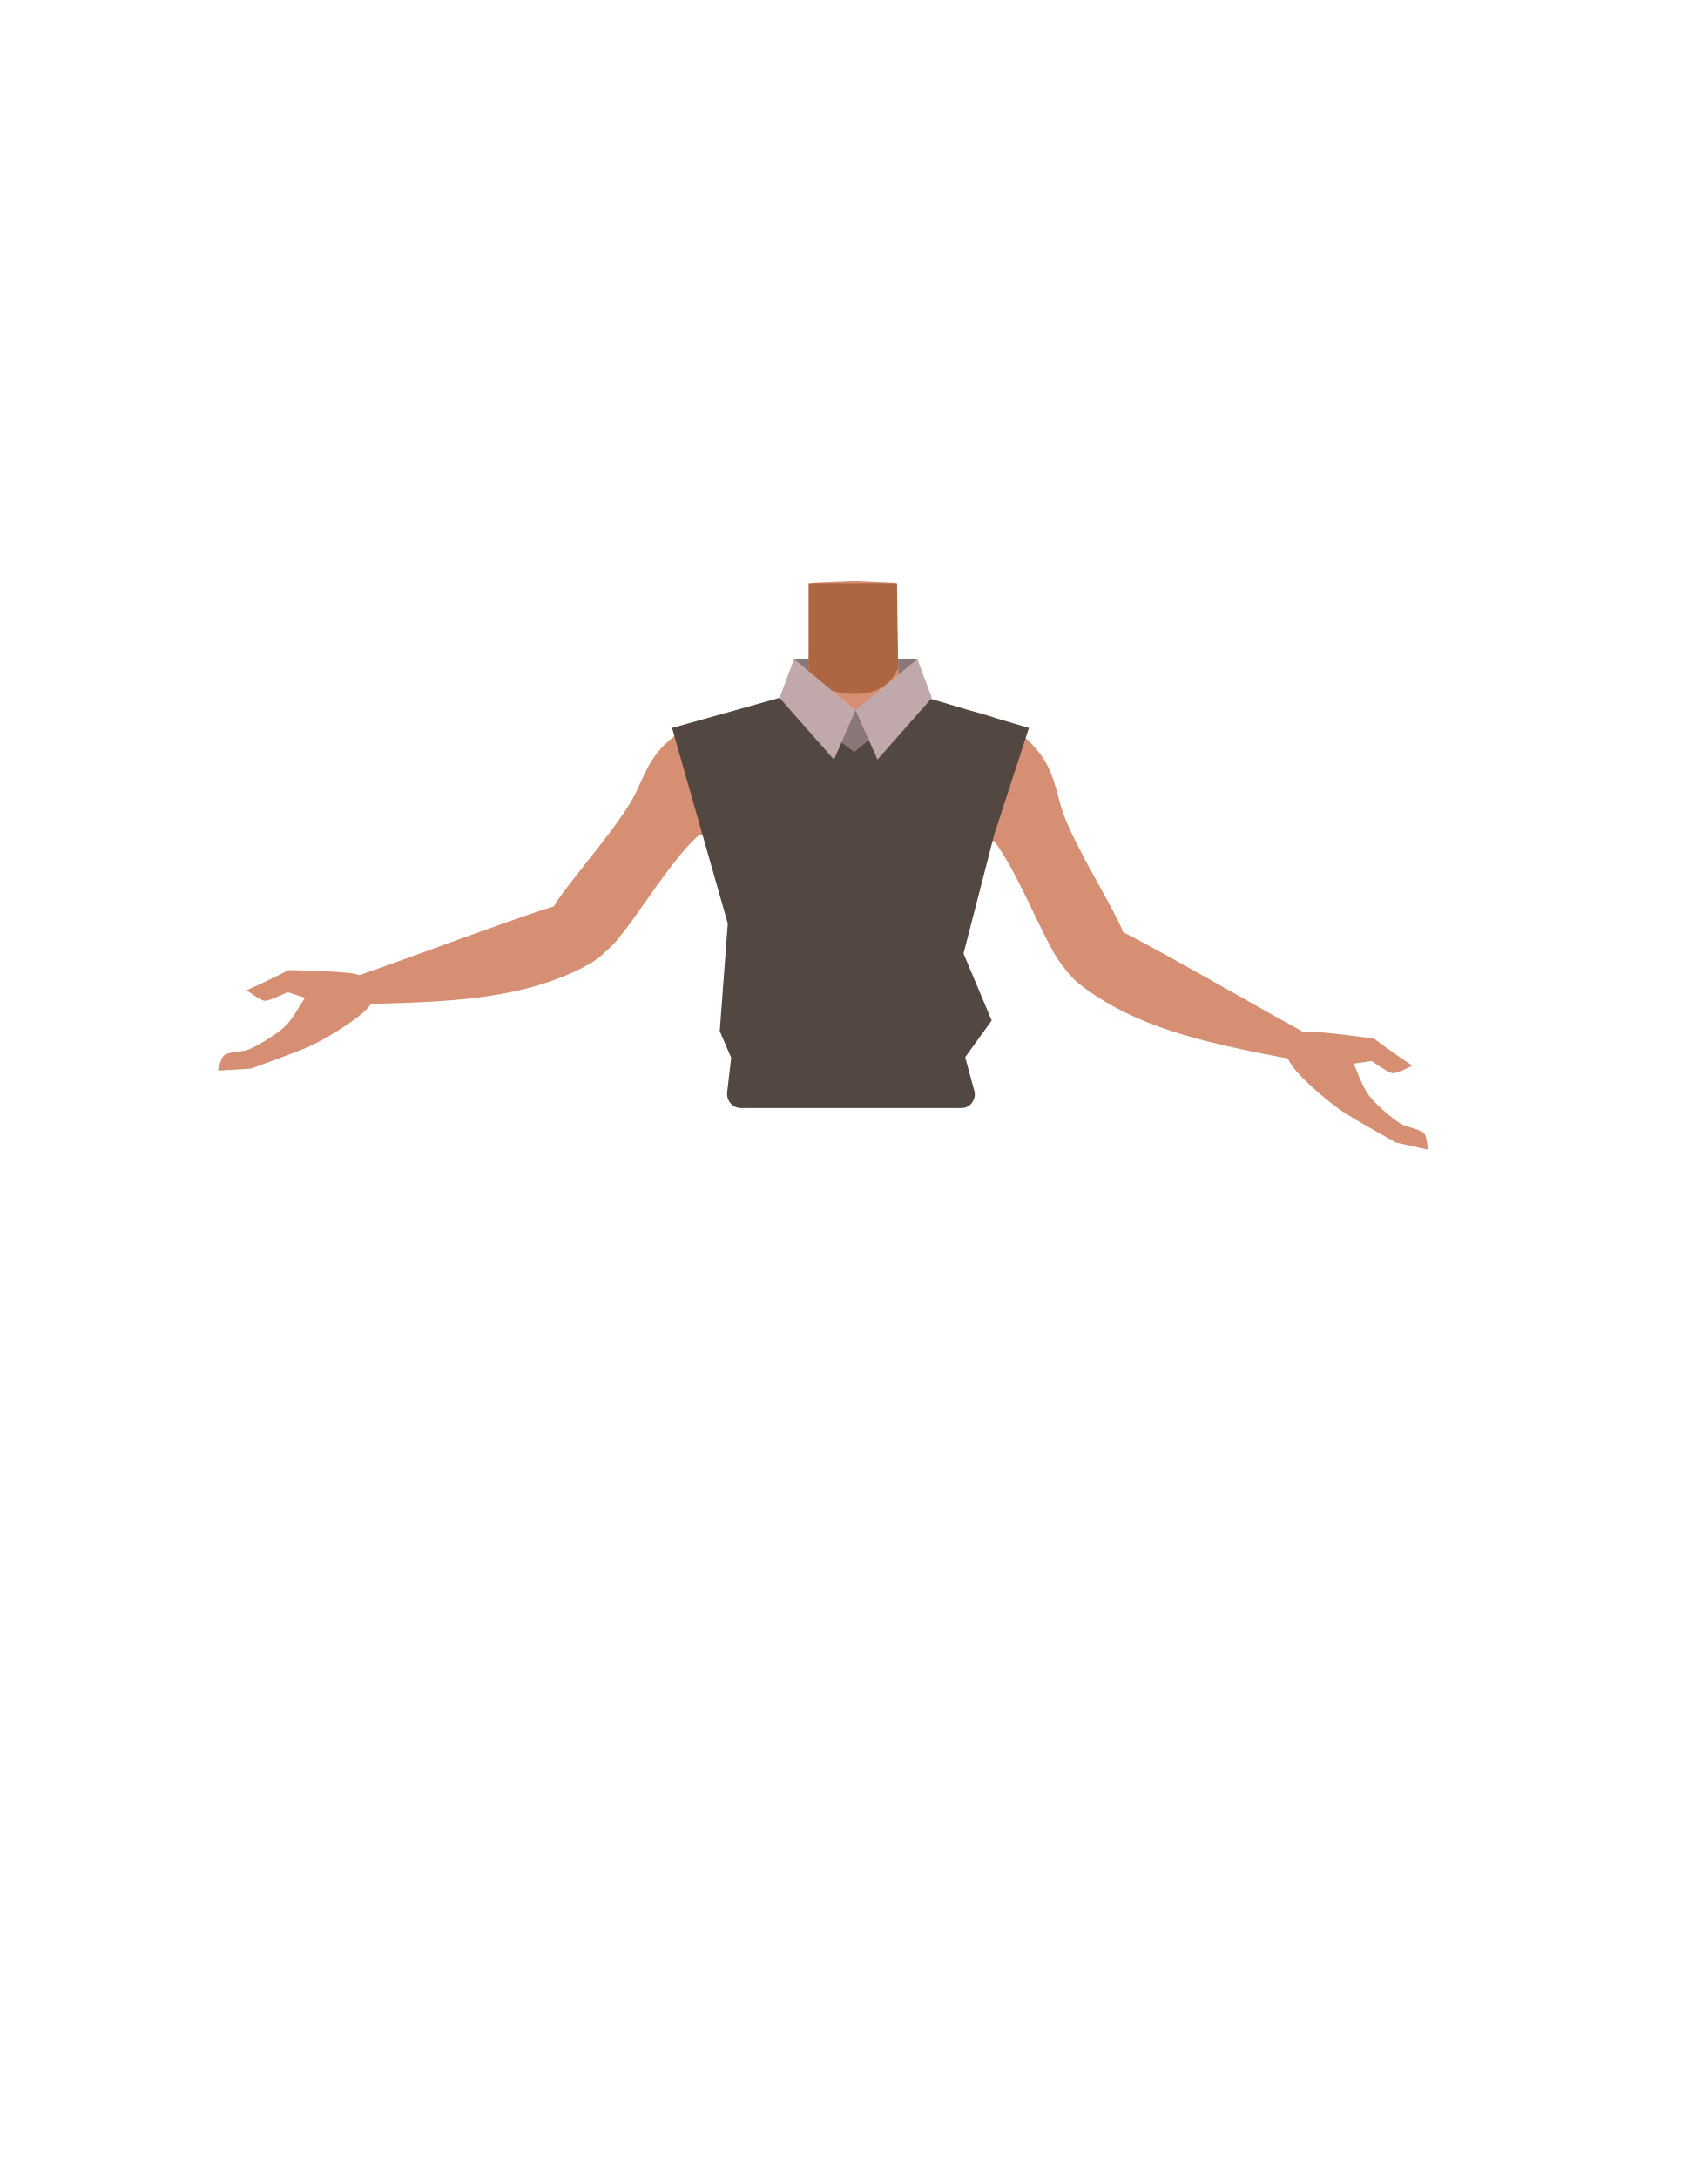
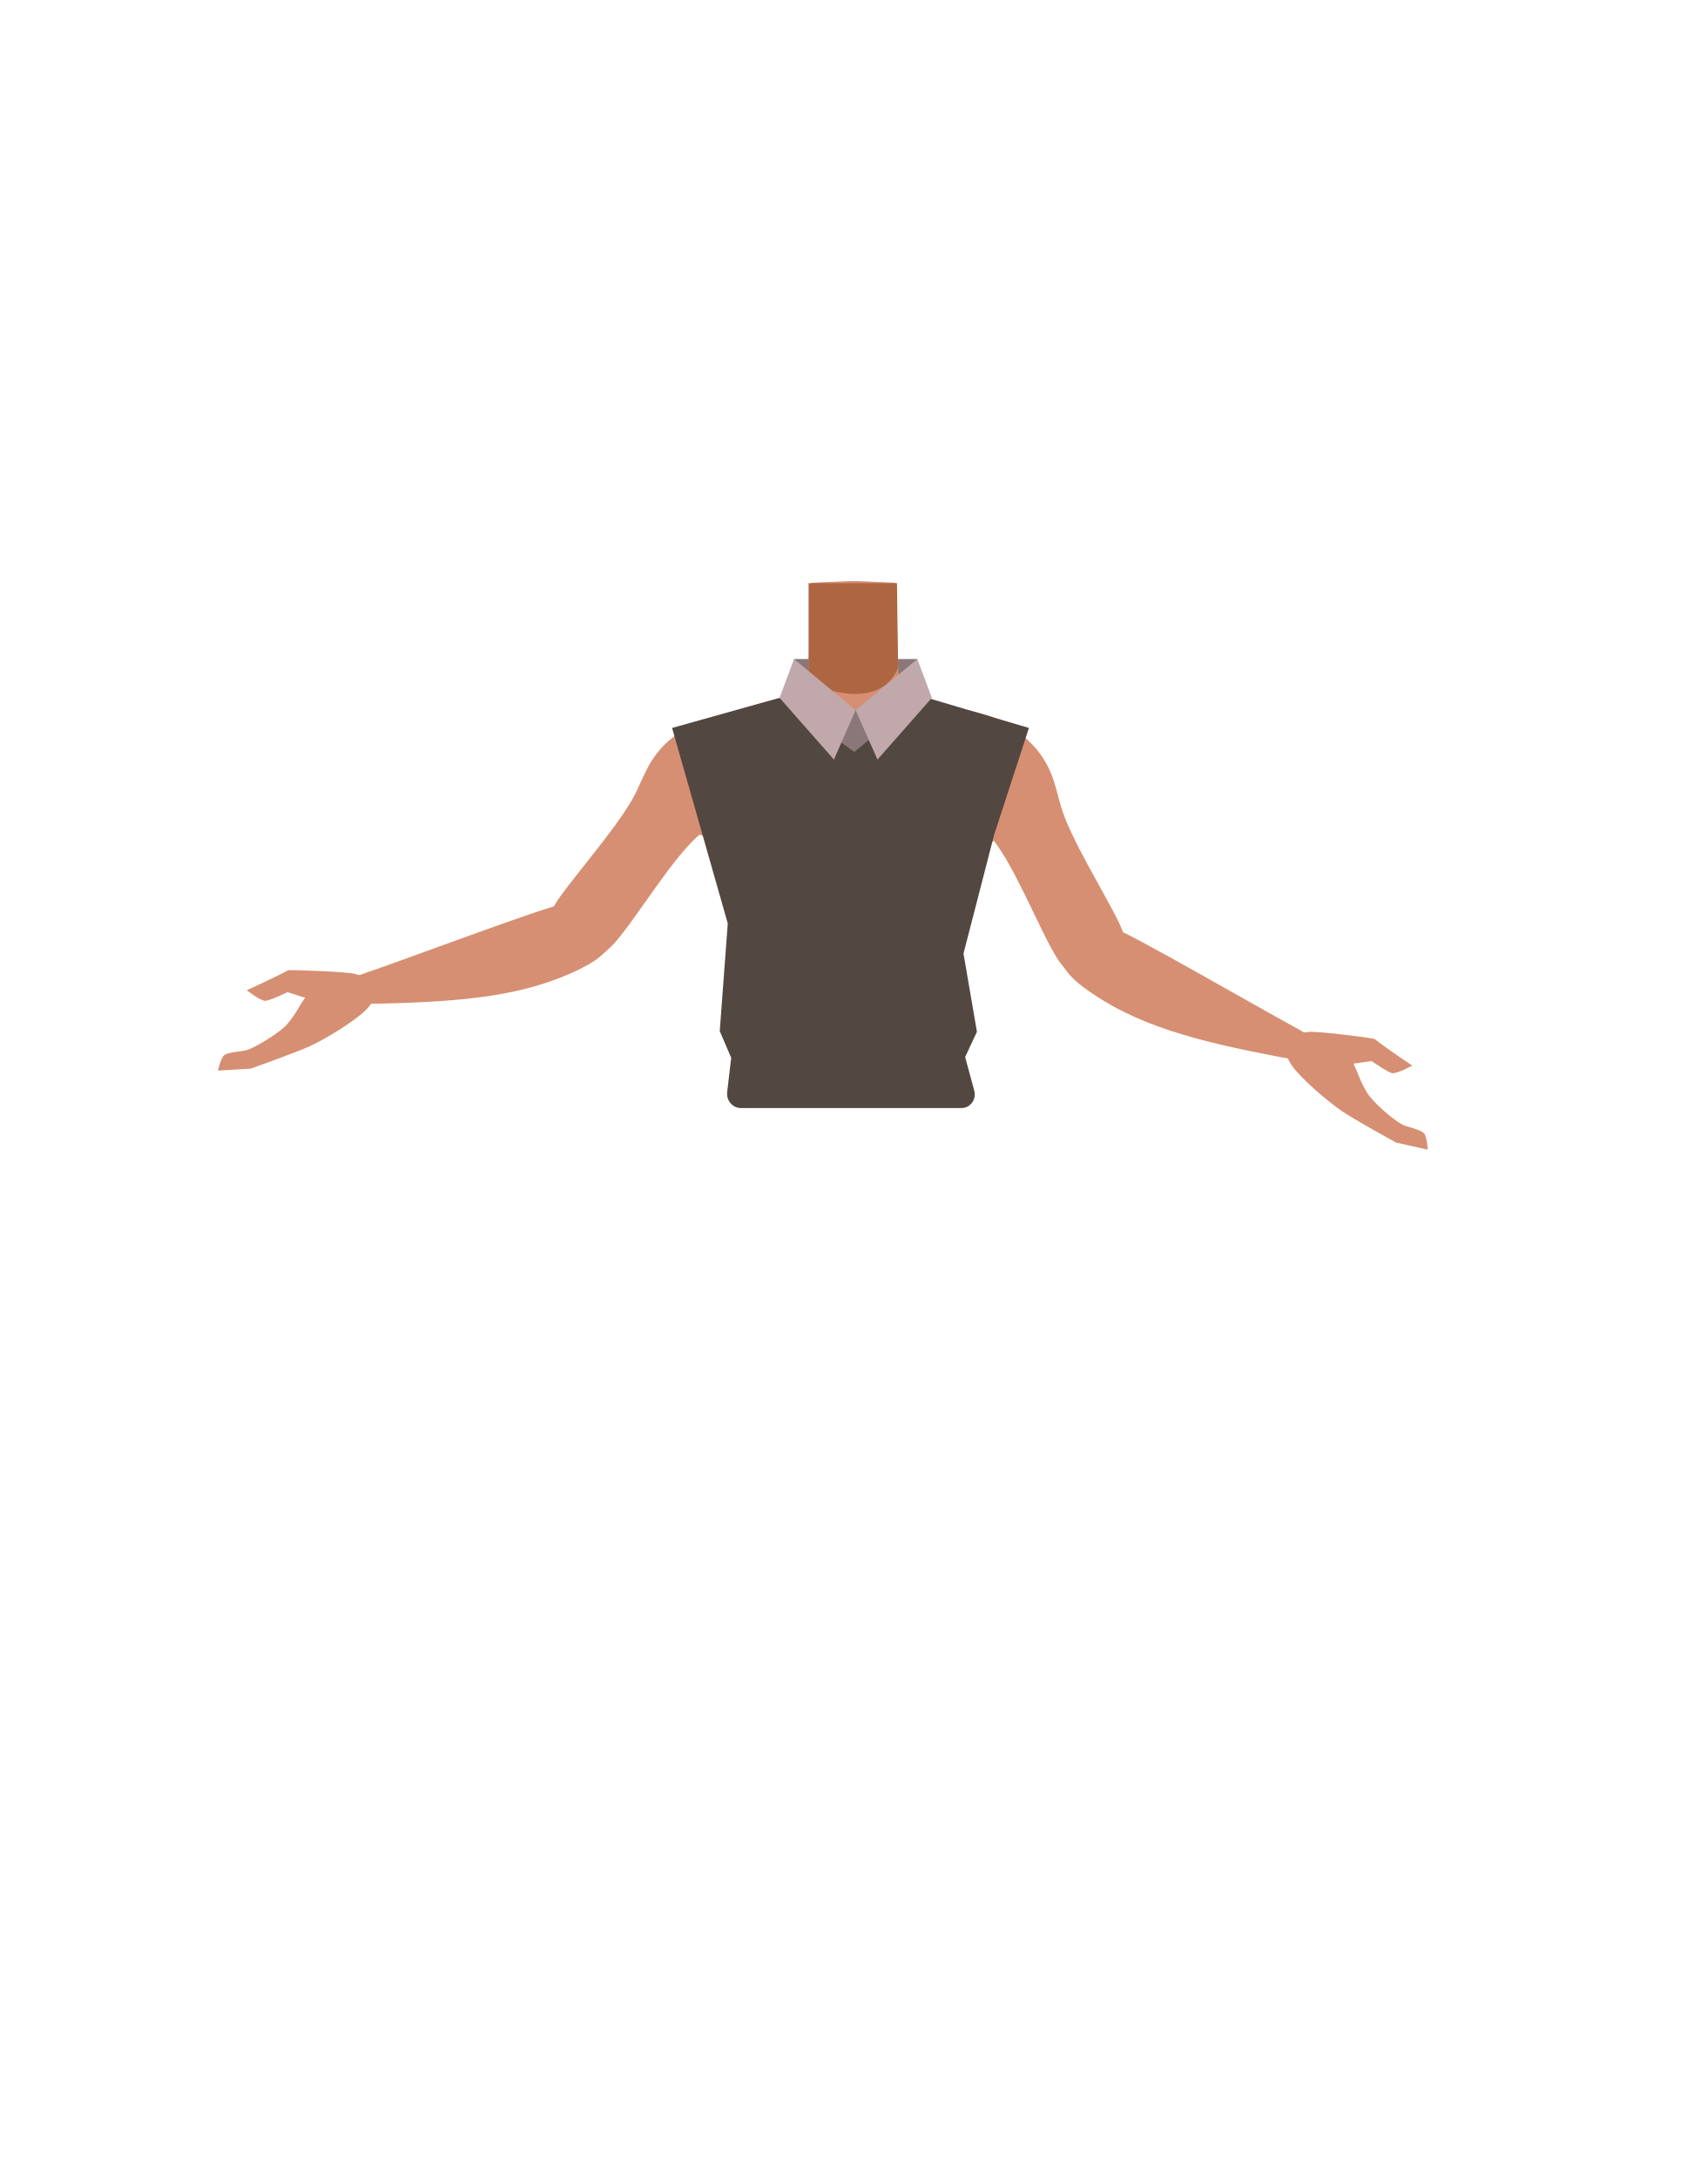
<svg xmlns="http://www.w3.org/2000/svg" version="1.1" id="Calque_9" x="0px" y="0px" viewBox="0 0 788 1005" style="enable-background:new 0 0 788 1005;" xml:space="preserve">
  <style type="text/css">
	.st0{fill:#89777A;}
	.st1{fill:#D68F72;}
	.st2{fill:#AD6542;}
	.st3{fill:#534741;}
	.st4{fill:#C1A8AB;}
</style>
  <polygon class="st0" points="422.3,332.6 366.5,332.6 366.5,304.1 423.4,304.1 " />
  <path class="st1" d="M394,419.2c-5.5-3.6-8-0.6-13.7,2.5c-9.8,5.4-15.8,23.7-26.7,26.2c-3.9,0.9-12.7-15.1-13.7-21.3  c-1.5-9.3,2.5-27.5-8.4-36.9c-9.2-7.9-21.5-3.7-25.5-16.3c-7-22,13.5-38.5,23.4-42.4c15.2-5.9,37.1-5.1,43.5-14.2l0.9-27.7l0.7-20.2  l18.3-0.8h2.2l18.3,0.8l0.7,20.2l0.9,27.7c6.4,9.1,28.4,8.4,43.5,14.2c10,3.8,30.4,20.4,23.4,42.4c-4,12.6-16.2,8.4-25.5,16.3  c-10.9,9.3-6.9,27.5-8.4,36.9c-1,6.2-9.9,22.2-13.7,21.3c-10.8-2.5-16.9-20.9-26.7-26.2C402,418.6,399.5,415.7,394,419.2" />
-   <path class="st2" d="M373.2,315c0,0,31.9,15.4,41.3-6.8l-0.5-39.1h-40.8L373.2,315z" />
+   <path class="st2" d="M373.2,315c0,0,31.9,15.4,41.3-6.8l-0.5-39.1h-40.8V315z" />
  <path class="st1" d="M349.8,353.4c-4.3,21.5-18,24.7-25.9,30.9c-12.6,9.9-29.3,38.2-39.7,50.2c-4.9,5.7-18.5,17-27.1,9.2l0,0  c-10.6-10.6-2.9-23.9,1.3-29.8c8.6-12,28.3-34.5,34.9-47.8c4.9-9.9,7.6-20.7,23.1-29.8c0,0,15.3-10.1,26.3-3  C349.7,337.9,351.6,344.5,349.8,353.4z" />
  <path class="st1" d="M280.1,428.5c-3.9-14.5-15.2-11.8-21.4-11c-6.7,0.9-68.8,24.1-85.8,30c-9.6,3.3-14.8,4.8-13.4,10.7  c1.3,5.4,11.7,5,15.8,4.9c38.5-0.9,67.6-3.4,93.4-16.5C285.6,438.1,281.1,432.2,280.1,428.5z" />
  <path class="st1" d="M133,447.7c-7.6,4.1-19.1,9.2-19.1,9.2s5.8,4.6,8.3,4.9c2,0.2,10.5-4,10.5-4l8.1,2.6c-3.2,4.5-3.8,6.8-8,11.9  c-3.2,3.9-13.3,10-18.1,12c-2.7,1.1-9,0.9-11.2,2.6c-1.6,1.2-2.9,7.1-2.9,7.1l15.1-0.9c0,0,20.6-7.3,27.2-10.3  c7-3.2,20.4-11.3,25.8-16.6c1.7-1.7,5.1-5.1,3.9-10.1c-1-4.2-5.4-5.8-8.3-6.6C159.6,448.2,133.4,447.5,133,447.7z" />
  <path class="st1" d="M436.1,350.7c0.7,22,13.6,27.3,20.5,34.7c10.8,11.8,22.6,42.5,30.9,56.1c3.9,6.4,15.4,19.8,25.2,13.5l0,0  c12.2-8.6,6.8-23.1,3.6-29.6c-6.5-13.3-22.3-38.7-26.5-52.9c-3.2-10.6-4.1-21.7-17.9-33.2c0,0-13.4-12.5-25.4-7.3  C438.7,335.4,435.8,341.6,436.1,350.7L436.1,350.7z" />
  <path class="st1" d="M492.5,436.2c6.2-13.7,16.9-9.2,22.9-7.3c6.5,2,63.9,35.1,79.7,43.7c8.9,4.9,13.8,7.2,11.4,12.8  c-2.2,5.1-12.4,3-16.4,2.2c-37.9-7.2-66.1-14.5-89.4-31.6C485.4,444.8,490.9,439.7,492.5,436.2z" />
  <path class="st1" d="M634.4,479.4c6.8,5.3,17.4,12.3,17.4,12.3s-6.5,3.6-9,3.5c-2-0.1-9.7-5.6-9.7-5.6l-8.4,1.2c2.4,5,2.7,7.3,6,13  c2.5,4.4,11.4,12.1,15.9,14.8c2.4,1.5,8.7,2.3,10.7,4.4c1.3,1.5,1.7,7.5,1.7,7.5l-14.7-3.3c0,0-19.1-10.5-25.1-14.6  c-6.4-4.4-18.3-14.5-22.7-20.6c-1.4-2-4.1-5.9-2.2-10.6c1.7-4,6.3-4.9,9.3-5.2C608,475.6,634.1,479.1,634.4,479.4z" />
-   <path class="st3" d="M474.9,335.9L424.6,321l-30.3,25.8L359.8,322l-49.6,13.9l25.7,90.2l-3.7,49.7l5.2,12.1h0.1l-1.9,16.3  c0,0.2,0,0.5,0,0.7c0,3.5,2.9,6.4,6.4,6.4h101.7c0.5,0,1.1-0.1,1.6-0.2c3.3-0.9,5.3-4.3,4.4-7.7l-4.2-15.5h-0.1l12.3-17L444.7,440  l14.2-55L474.9,335.9z" />
+   <path class="st3" d="M474.9,335.9L424.6,321l-30.3,25.8L359.8,322l-49.6,13.9l25.7,90.2l-3.7,49.7l5.2,12.1h0.1l-1.9,16.3  c0,0.2,0,0.5,0,0.7c0,3.5,2.9,6.4,6.4,6.4h101.7c0.5,0,1.1-0.1,1.6-0.2c3.3-0.9,5.3-4.3,4.4-7.7l-4.2-15.5h-0.1l5.5-11.8l-6.2-36.1  l14.2-55L474.9,335.9z" />
  <path class="st0" d="M386.2,341.1c0.3,0,8.1,5.8,8.1,5.8l8.9-7.2l-3.3-13.1l-5,1.1c0,0-6-2.2-6.8-1.1S386.2,341.1,386.2,341.1z" />
  <polygon class="st4" points="359.8,322 366.5,304.1 394.9,327.7 384.9,350.5 " />
  <polygon class="st4" points="430.1,322 423.4,304.1 394.9,327.7 405,350.5 " />
</svg>
